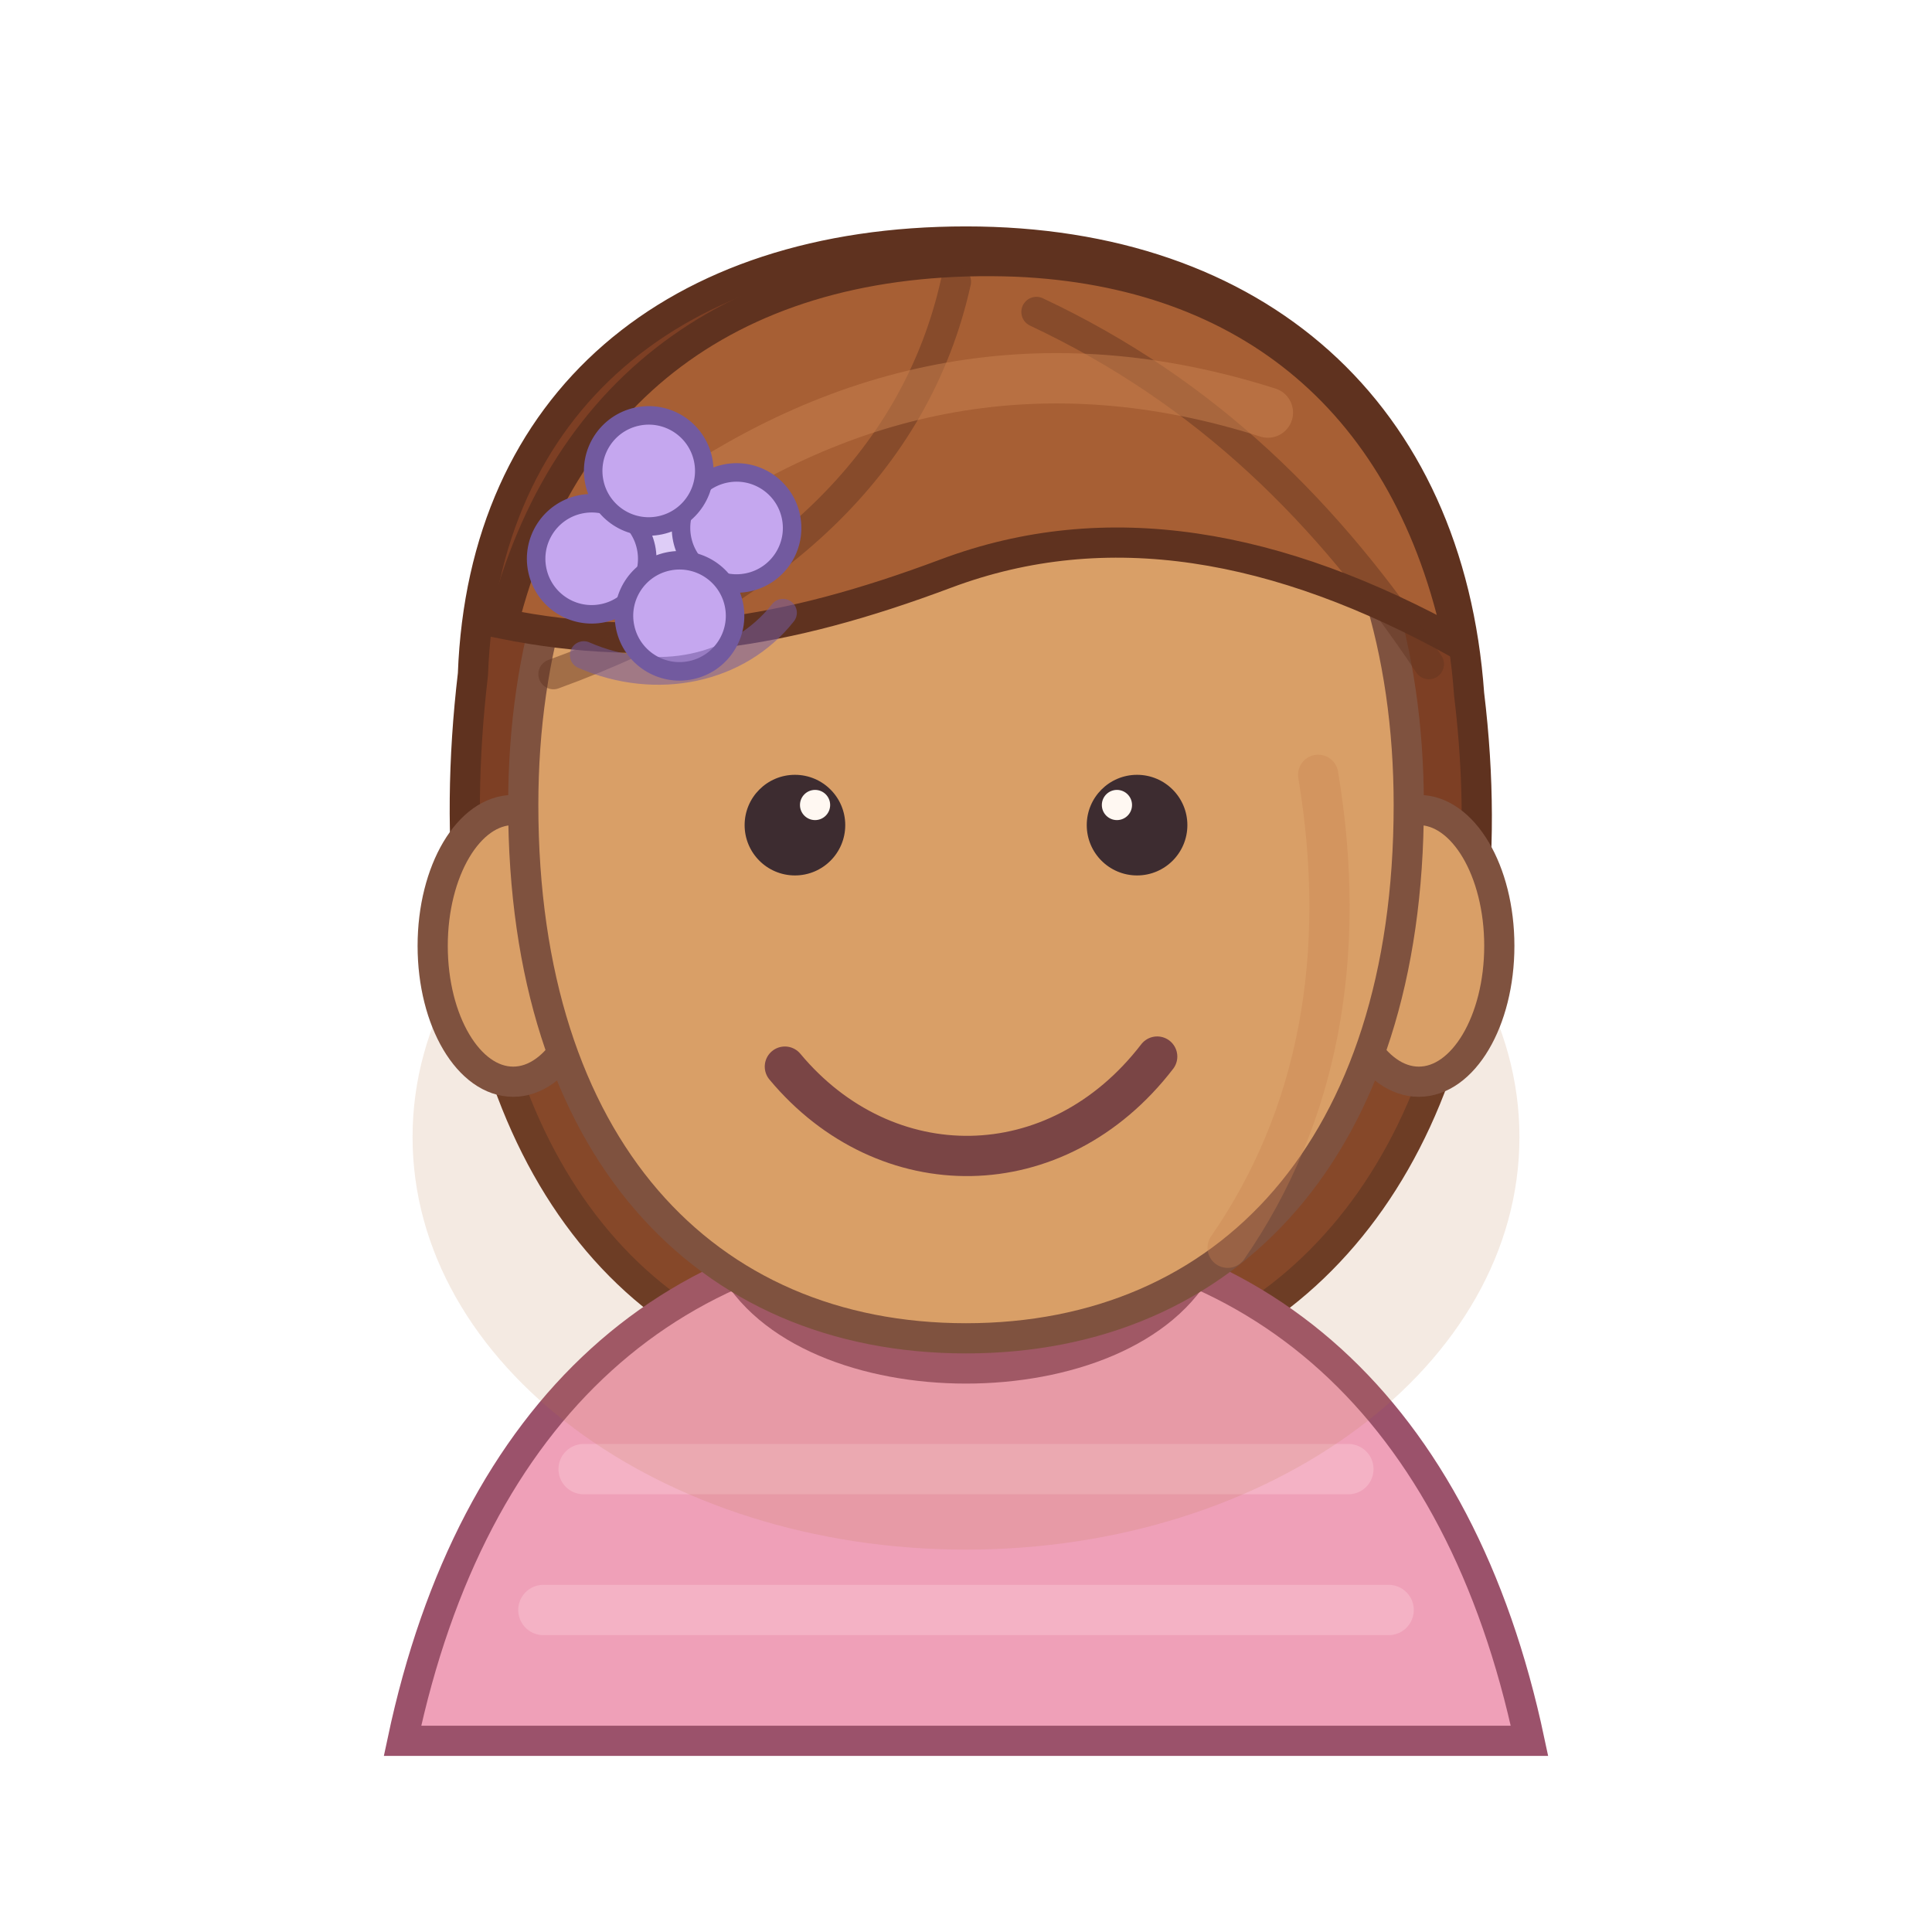
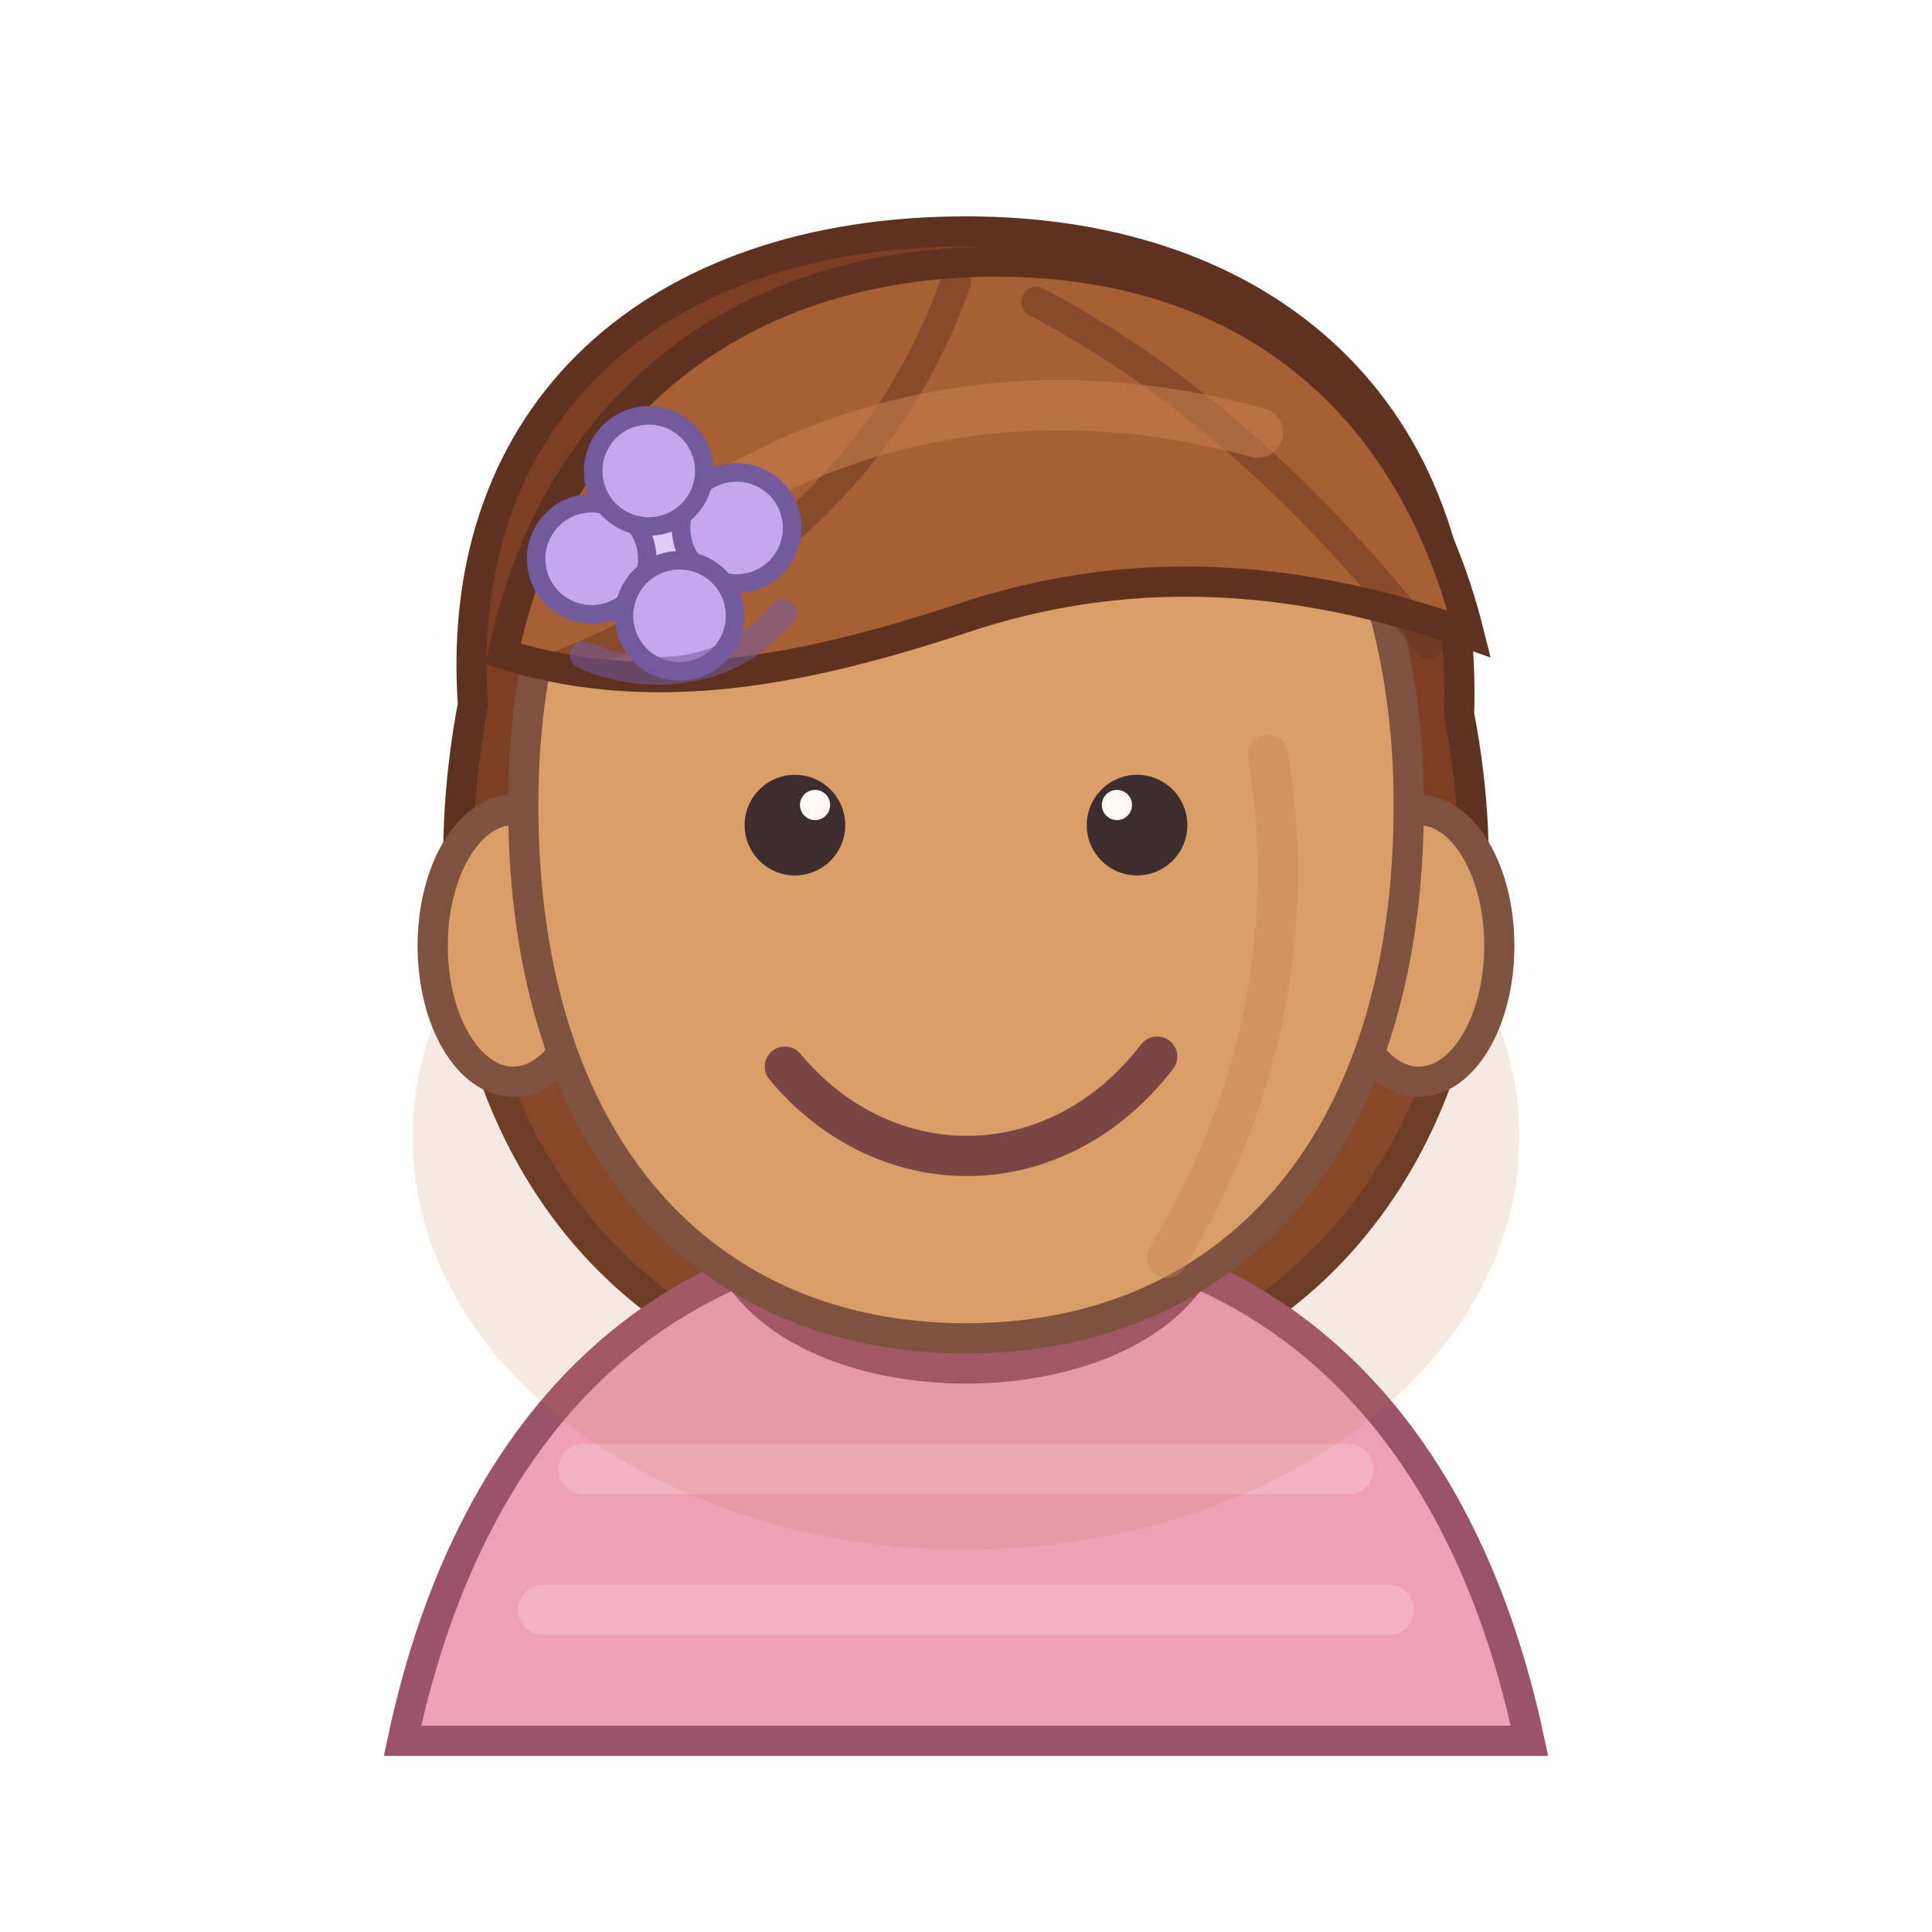
<svg xmlns="http://www.w3.org/2000/svg" viewBox="0 0 192 192" width="192" height="192" role="img" aria-label="HomeOps Avatar V2 sample">
  <g id="avatar-v2-layer-back-hair">
-     <path data-hair-style="longSoft" d="M47 67c1-27 20-43 49-43s48 17 50 45c4 33-8 58-30 66-4-18-7-35-20-51-12 16-16 33-20 51-22-8-33-34-29-68z" fill="#7d3f24" stroke="#5f321f" stroke-width="3" />
+     <path data-hair-style="longSoft" d="M47 70c-2-29 18-47 49-47 30 0 50 18 49 48 6 31-7 57-31 65-2-17-7-35-18-51-11 16-16 34-18 51-24-8-37-34-31-66z" fill="#7d3f24" stroke="#5f321f" stroke-width="3" />
+     <path d="M61 74c-2 22 3 42 16 58M132 74c2 22-3 42-17 58" fill="none" stroke="#5f321f" stroke-width="3" stroke-linecap="round" opacity="0.38" />
  </g>
  <g id="avatar-v2-layer-shirt">
    <path data-clothing-asset="sweater" d="M40 173c7-33 27-51 56-51s49 18 56 51z" fill="#efa0b8" stroke="#9b526b" stroke-width="3" />
    <path d="M73 125c7 14 39 14 46 0" fill="none" stroke="#9b526b" stroke-width="4" />
    <path d="M58 146h76M54 160h84" stroke="#fac3d2" stroke-width="5" stroke-linecap="round" opacity="0.5" />
  </g>
  <g id="avatar-v2-layer-base">
    <ellipse cx="96" cy="113" rx="55" ry="41" fill="#b97845" opacity="0.16" />
    <ellipse data-anatomy="ear-left" cx="51" cy="94" rx="8" ry="13.5" fill="#d99f67" stroke="#7f523f" stroke-width="3" />
    <ellipse data-anatomy="ear-right" cx="141" cy="94" rx="8" ry="13.5" fill="#d99f67" stroke="#7f523f" stroke-width="3" />
    <path data-anatomy="head-oval" d="M96 27c27 0 44 22 44 53 0 34-18 53-44 53s-44-19-44-53c0-31 17-53 44-53z" fill="#d99f67" stroke="#7f523f" stroke-width="3" />
    <path d="M71 49c17-17 45-21 64-2" fill="none" stroke="#efbd87" stroke-width="8" stroke-linecap="round" opacity="0.4" />
    <circle cx="79" cy="82" r="5" fill="#3d2c30" />
    <circle cx="113" cy="82" r="5" fill="#3d2c30" />
    <circle cx="81" cy="80" r="1.5" fill="#fff8f2" />
    <circle cx="111" cy="80" r="1.5" fill="#fff8f2" />
    <path d="M78 106c10 12 27 12 37-1" fill="none" stroke="#7a4545" stroke-width="4" stroke-linecap="round" />
  </g>
  <g id="avatar-v2-layer-front-hair">
-     <path d="M50 62c6-24 24-37 51-36 23 1 39 14 44 38-18-10-35-13-51-7-16 6-29 8-44 5z" fill="#a75f34" stroke="#5f321f" stroke-width="3" />
-     <path d="M95 28c-4 18-18 31-40 39M103 31c17 8 29 20 39 35" fill="none" stroke="#5f321f" stroke-width="3" stroke-linecap="round" opacity="0.45" />
+     <path data-hair-style="longSoft" d="M50 65c5-24 23-39 49-39 24 0 41 13 47 37-17-6-33-7-49-2-15 5-31 9-47 4z" fill="#a75f34" stroke="#5f321f" stroke-width="3" />
+     <path d="M95 28c-6 17-19 30-39 38M103 30c15 8 27 19 39 34" fill="none" stroke="#5f321f" stroke-width="3" stroke-linecap="round" opacity="0.45" />
  </g>
  <g id="avatar-v2-layer-hair-highlights">
-     <path d="M66 51c18-13 38-17 60-10" fill="none" stroke="#c98250" stroke-width="5" stroke-linecap="round" opacity="0.5" />
-     <path d="M131 77c3 18 0 34-9 47" fill="none" stroke="#c98250" stroke-width="4" stroke-linecap="round" opacity="0.35" />
+     <path data-hair-highlight="longSoft" d="M65 54c17-13 38-17 60-11" fill="none" stroke="#c98250" stroke-width="5" stroke-linecap="round" opacity="0.52" />
+     <path data-hair-highlight="longSoft" d="M126 75c3 18-1 35-10 50" fill="none" stroke="#c98250" stroke-width="4" stroke-linecap="round" opacity="0.38" />
  </g>
  <g id="avatar-v2-layer-accessory" data-avatar-mount="hairLeft" transform="translate(66 54) rotate(-12) scale(0.92)">
    <circle data-accessory-asset="flower" cx="0" cy="0" r="5" fill="#decdf7" stroke="#725a9f" stroke-width="2" />
    <circle cx="-8" cy="0" r="6" fill="#c5a7ef" stroke="#725a9f" stroke-width="2" />
    <circle cx="8" cy="0" r="6" fill="#c5a7ef" stroke="#725a9f" stroke-width="2" />
    <circle cx="0" cy="-8" r="6" fill="#c5a7ef" stroke="#725a9f" stroke-width="2" />
    <circle cx="0" cy="8" r="6" fill="#c5a7ef" stroke="#725a9f" stroke-width="2" />
    <path d="M-11 10c7 5 16 5 22 0" fill="none" stroke="#725a9f" stroke-width="3" stroke-linecap="round" opacity="0.55" />
  </g>
</svg>
